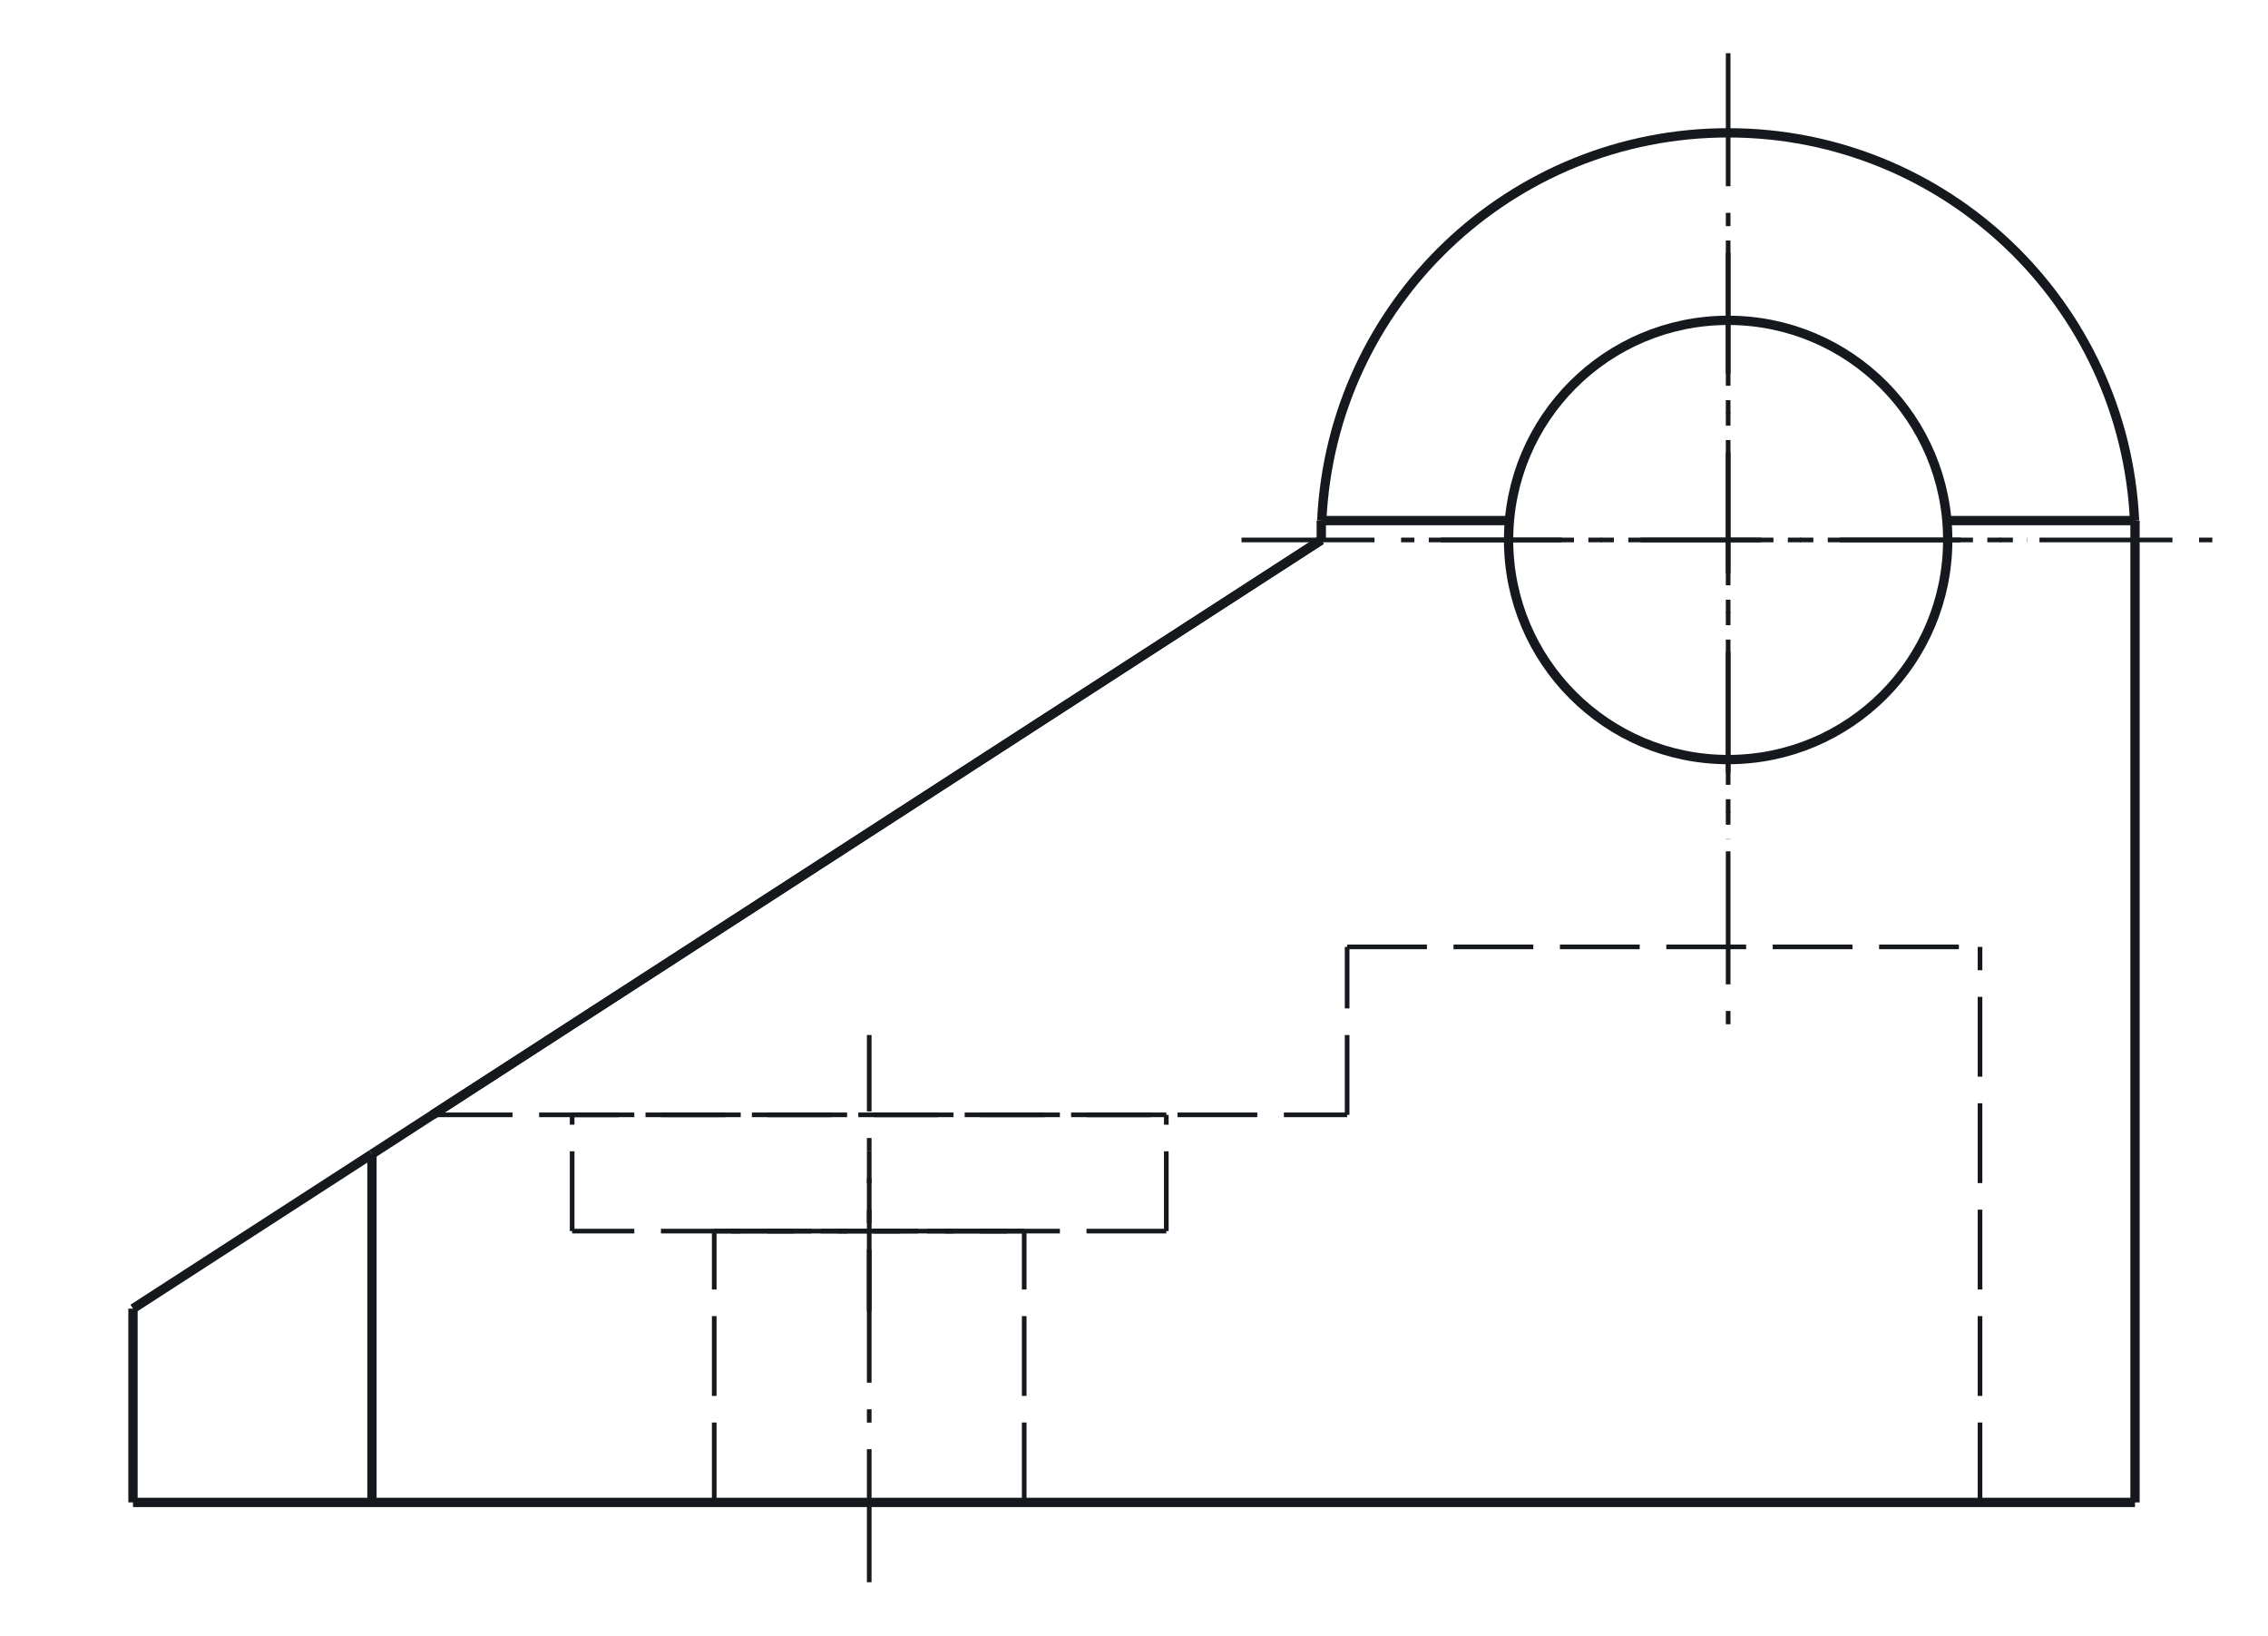
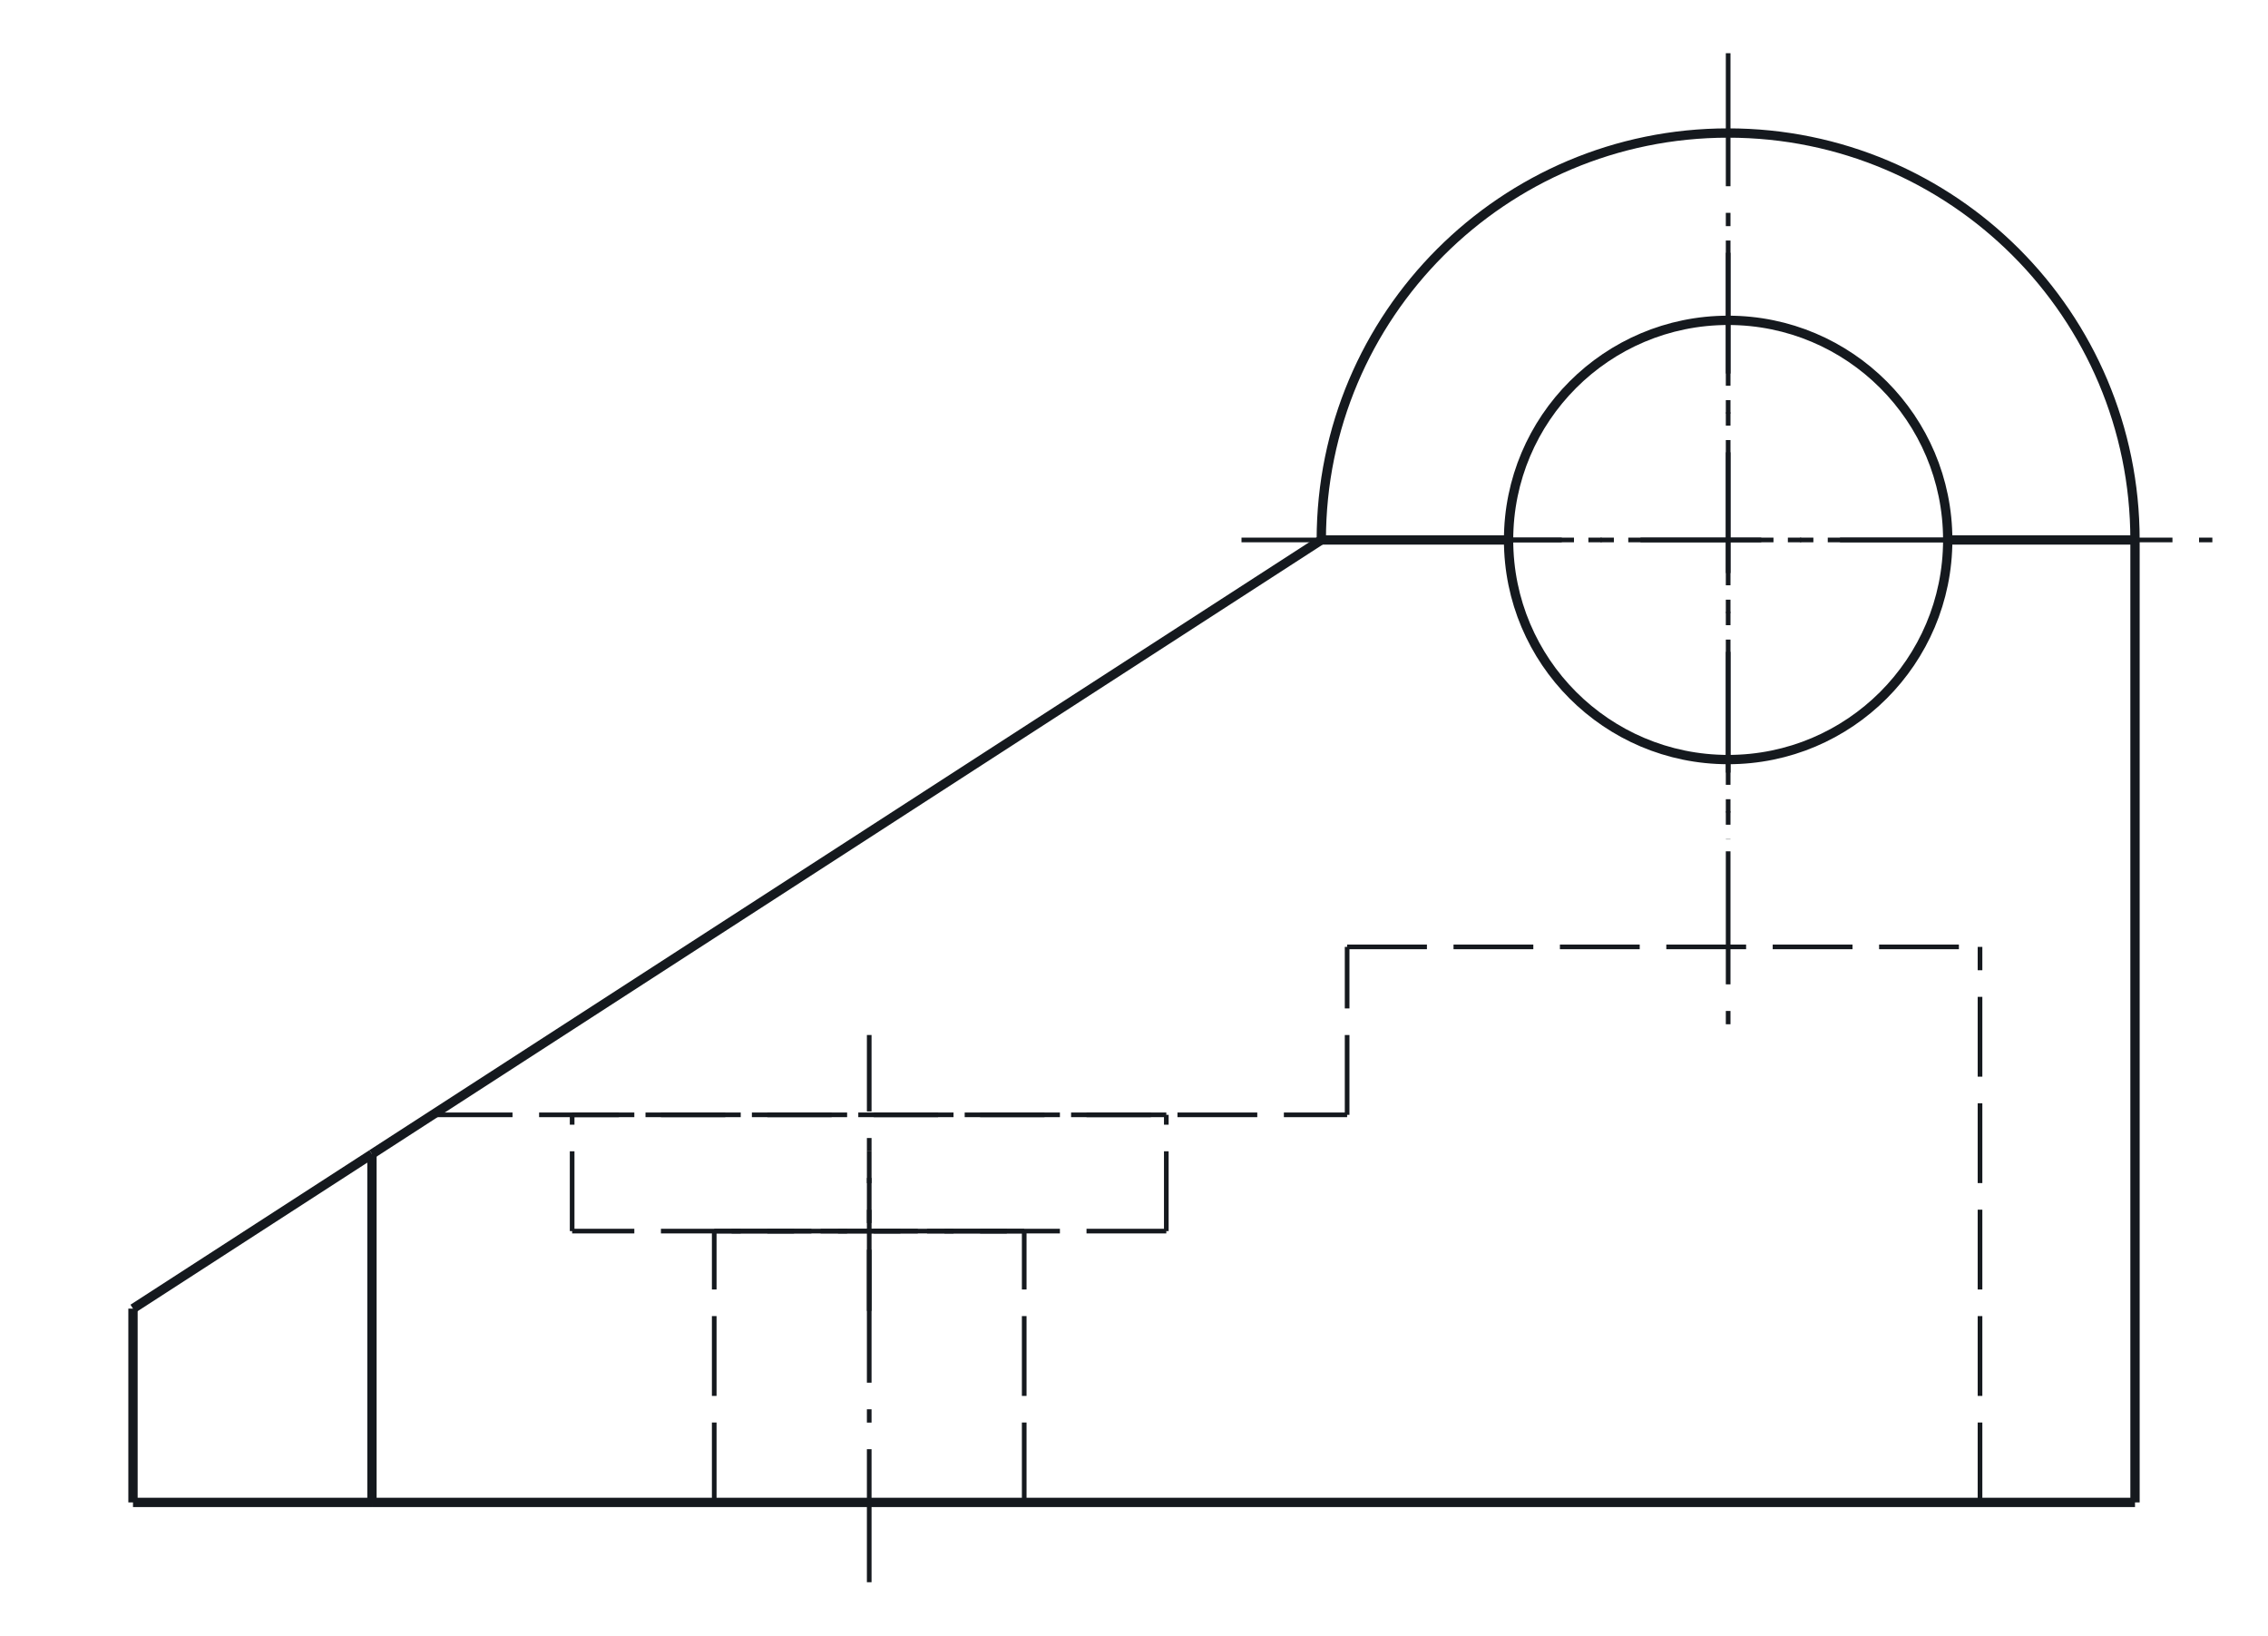
<svg xmlns="http://www.w3.org/2000/svg" width="85.267mm" height="61.473mm" viewBox="-5 -56.473 85.267 61.473" fill="none" stroke="#15191e">
  <g class="hidden" stroke-width="0.175" stroke-dasharray="3 1">
    <path d="M 11.268 -14.568 L 45.646 -14.568" />
    <path d="M 45.646 -14.568 L 45.646 -20.881" />
    <path d="M 45.646 -20.881 L 69.44 -20.881" />
    <path d="M 69.44 -0.003 L 69.44 -20.881" />
    <path d="M 38.848 -14.568 L 16.51 -14.568" />
    <path d="M 38.848 -10.198 L 38.848 -14.568" />
    <path d="M 38.848 -10.198 L 16.51 -10.198" />
    <path d="M 33.506 -10.198 L 21.852 -10.198" />
    <path d="M 21.852 -10.198 L 33.506 -10.198" />
    <path d="M 33.506 -0.003 L 33.506 -10.198" />
    <path d="M 16.51 -10.198 L 16.51 -14.568" />
    <path d="M 21.852 -0.003 L 21.852 -10.198" />
-     <path d="M 44.675 -36.177 A 15.296 15.296 0 0 1 44.692 -36.905" />
-     <path d="M 75.25 -36.905 A 15.296 15.296 0 0 1 75.267 -36.177" />
  </g>
  <g class="visible" stroke-width="0.35">
    <path d="M -0 -0 L 8.984 -0" />
    <path d="M 0 0 L 0 -7.284" />
    <path d="M 0 -7.284 L 8.984 -13.094" />
    <path d="M 8.984 0 L 8.984 -13.094" />
    <path d="M 8.984 0 L 75.267 0" />
    <path d="M 8.984 -13.094 L 44.675 -36.177" />
-     <path d="M 44.675 -36.177 L 44.675 -36.905" />
-     <path d="M 44.675 -36.905 L 51.748 -36.905" />
-     <path d="M 68.194 -36.905 L 75.267 -36.905" />
-     <path d="M 75.267 0 L 75.267 -36.905" />
-     <path d="M 11.263 -14.568 L 44.675 -36.177" />
+     <path d="M 44.675 -36.177 L 51.716 -36.177" />
+     <path d="M 68.226 -36.177 L 75.267 -36.177" />
+     <path d="M 75.267 0 L 75.267 -36.177" />
    <path d="M 68.226 -36.177 A 8.255 8.255 0 0 1 51.716 -36.177 A 8.255 8.255 0 0 1 68.226 -36.177" />
-     <path d="M 44.692 -36.905 A 15.296 15.296 0 0 1 75.25 -36.905" />
+     <path d="M 44.675 -36.177 A 15.296 15.296 0 0 1 75.267 -36.177" />
  </g>
  <g class="center" stroke-width=".175" stroke-dasharray="5 1 .5 1">
    <path d="M 48.716 -36.177 L 71.226 -36.177" />
    <path d="M 59.971 -47.432 L 59.971 -24.922" />
    <path d="M 41.675 -36.177 L 78.267 -36.177" />
    <path d="M 59.971 -54.473 L 59.971 -17.881" />
    <path d="M 27.679 -7.197 L 27.679 -17.569" />
    <path d="M 27.679 3 L 27.679 -13.198" />
  </g>
</svg>
